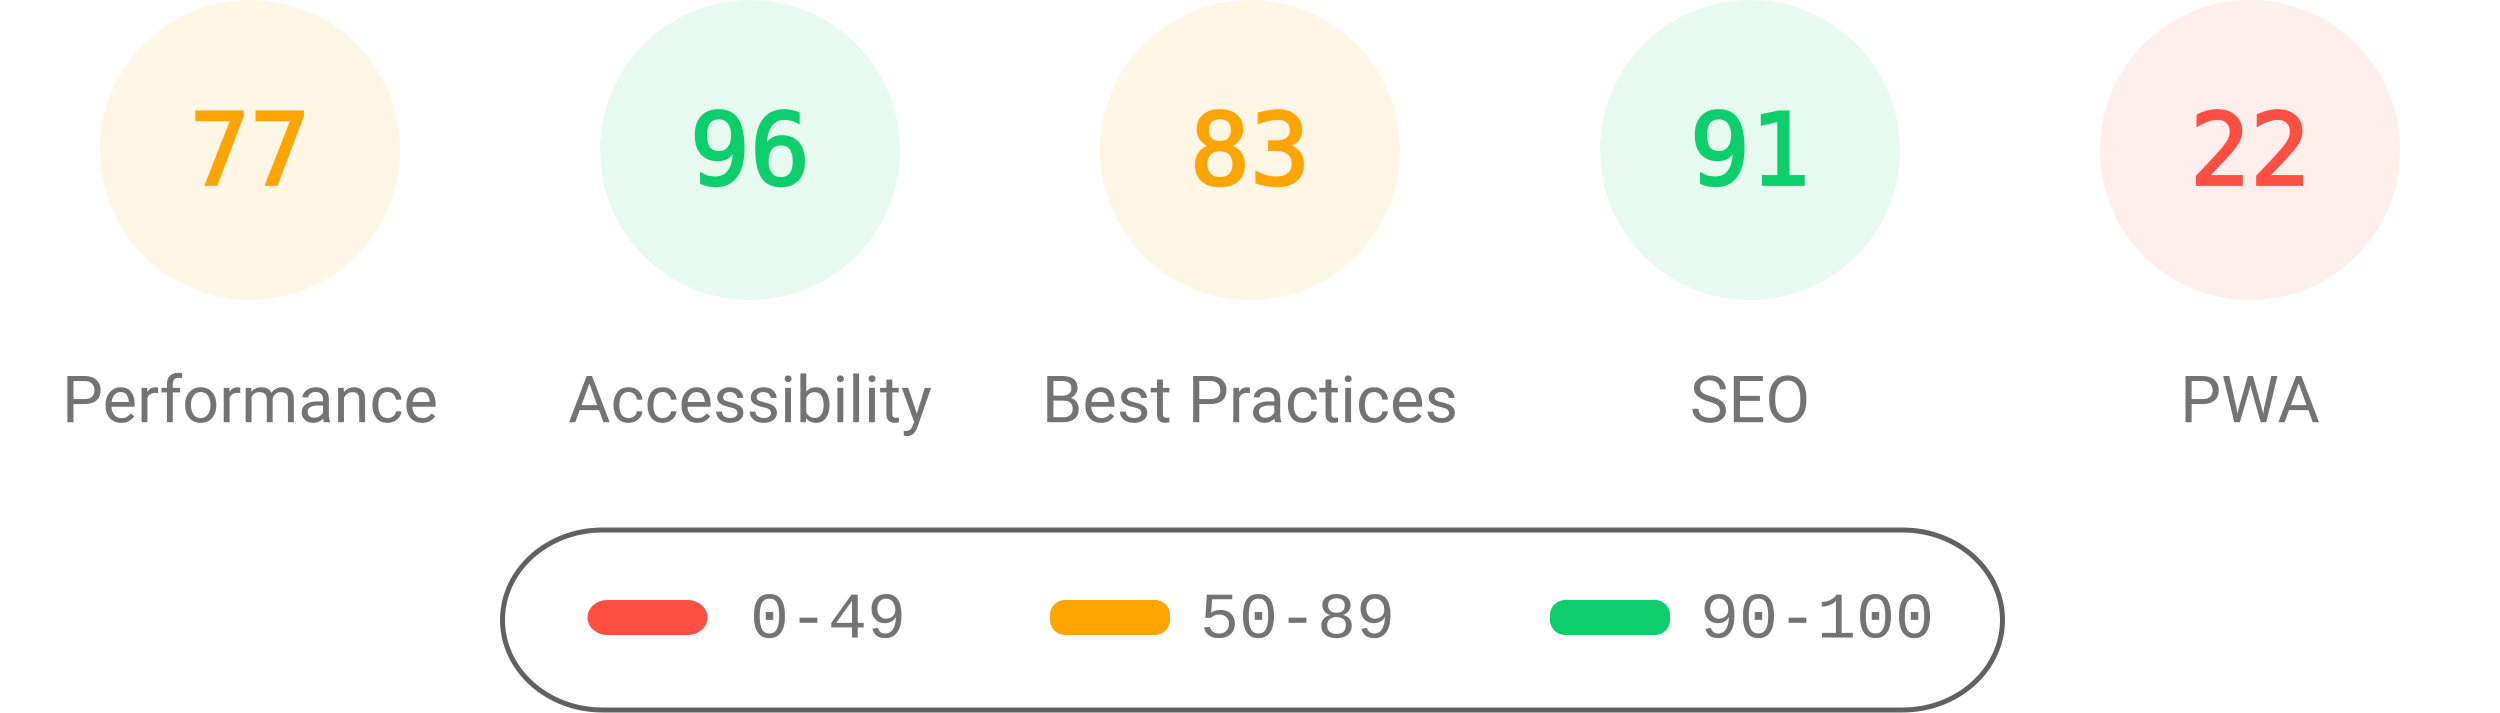
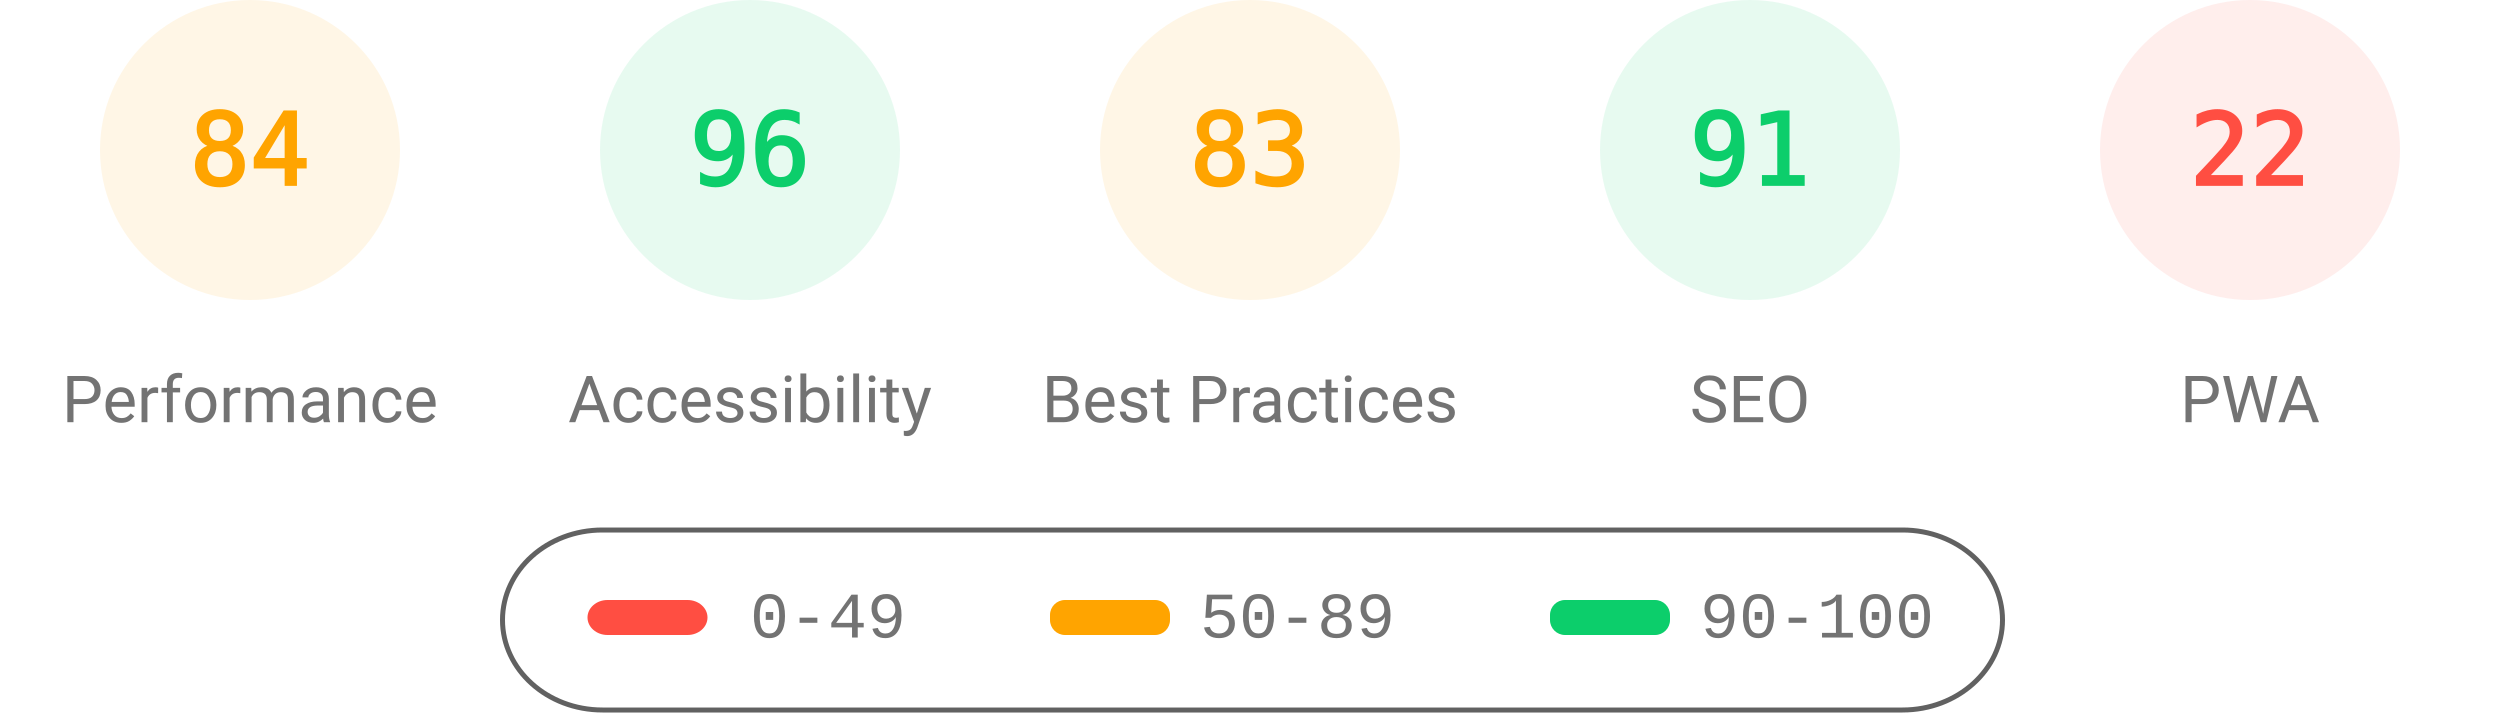
<svg xmlns="http://www.w3.org/2000/svg" fill="none" width="1000" height="285">
  <style>.gauge-base{opacity:.1}.gauge-arc{fill:none;animation-delay:250ms;stroke-linecap:round;transform:rotate(-90deg);transform-origin:100px 60px;animation:load-gauge 1s ease forwards}.guage-text{font-size:40px;font-family:monospace;text-align:center}.guage-red{color:#ff4e42;fill:#ff4e42;stroke:#ff4e42}.guage-orange{color:#ffa400;fill:#ffa400;stroke:#ffa400}.guage-green{color:#0cce6b;fill:#0cce6b;stroke:#0cce6b}.guage-undefined{color:#5c5c5c;fill:#5c5c5c;stroke:#5c5c5c}.guage-title{color:#737373;fill:#737373;stroke:none;font-size:26px;line-height:26px;font-family:Roboto,Halvetica,Arial,sans-serif}@keyframes load-gauge{from{stroke-dasharray:0 352.858}}</style>
  <svg class="guage-div guage-perf guage-orange" viewBox="0 0 200 200" width="200" height="200">
    <circle class="gauge-base" r="56" cx="100" cy="60" stroke-width="8" />
-     <circle class="gauge-arc guage-arc-1" r="56" cx="100" cy="60" stroke-width="8" style="stroke-dasharray:270.931,351.858" />
-     <text class="guage-text" x="100" y="60" alignment-baseline="central" dominant-baseline="central" text-anchor="middle">77</text>
+     <circle class="gauge-arc guage-arc-1" r="56" cx="100" cy="60" stroke-width="8" style="stroke-dasharray:295.561,351.858" />
+     <text class="guage-text" x="100" y="60" alignment-baseline="central" dominant-baseline="central" text-anchor="middle">84</text>
    <text class="guage-title" x="100" y="160" alignment-baseline="central" dominant-baseline="central" text-anchor="middle">Performance</text>
  </svg>
  <svg class="guage-div guage-acc guage-green" viewBox="0 0 200 200" width="200" height="200" x="200">
    <circle class="gauge-base" r="56" cx="100" cy="60" stroke-width="8" />
    <circle class="gauge-arc guage-arc-2" r="56" cx="100" cy="60" stroke-width="8" style="stroke-dasharray:337.784,351.858" />
    <text class="guage-text" x="100" y="60" alignment-baseline="central" dominant-baseline="central" text-anchor="middle">96</text>
    <text class="guage-title" x="100" y="160" alignment-baseline="central" dominant-baseline="central" text-anchor="middle">Accessibility</text>
  </svg>
  <svg class="guage-div guage-best guage-orange" viewBox="0 0 200 200" width="200" height="200" x="400">
    <circle class="gauge-base" r="56" cx="100" cy="60" stroke-width="8" />
    <circle class="gauge-arc guage-arc-3" r="56" cx="100" cy="60" stroke-width="8" style="stroke-dasharray:292.042,351.858" />
    <text class="guage-text" x="100" y="60" alignment-baseline="central" dominant-baseline="central" text-anchor="middle">83</text>
    <text class="guage-title" x="100" y="160" alignment-baseline="central" dominant-baseline="central" text-anchor="middle">Best Practices</text>
  </svg>
  <svg class="guage-div guage-seo guage-green" viewBox="0 0 200 200" width="200" height="200" x="600">
    <circle class="gauge-base" r="56" cx="100" cy="60" stroke-width="8" />
    <circle class="gauge-arc guage-arc-4" r="56" cx="100" cy="60" stroke-width="8" style="stroke-dasharray:320.191,351.858" />
    <text class="guage-text" x="100" y="60" alignment-baseline="central" dominant-baseline="central" text-anchor="middle">91</text>
    <text class="guage-title" x="100" y="160" alignment-baseline="central" dominant-baseline="central" text-anchor="middle">SEO</text>
  </svg>
  <svg class="guage-div guage-pwa guage-red" viewBox="0 0 200 200" width="200" height="200" x="800">
    <circle class="gauge-base" r="56" cx="100" cy="60" stroke-width="8" />
    <circle class="gauge-arc guage-arc-4" r="56" cx="100" cy="60" stroke-width="8" style="stroke-dasharray:77.409,351.858" />
    <text class="guage-text" x="100" y="60" alignment-baseline="central" dominant-baseline="central" text-anchor="middle">22</text>
    <text class="guage-title" x="100" y="160" alignment-baseline="central" dominant-baseline="central" text-anchor="middle">PWA</text>
  </svg>
  <svg width="604" height="76" x="200" y="210">
    <path fill="none" id="canvas_background" d="M-1-1h604v80H-1z" />
    <rect fill-opacity="0" stroke="#616161" stroke-width="2" rx="40" id="svg_2" height="72" width="600" y="2" x="1" fill="#000" />
    <rect stroke="#000" rx="8" id="svg_3" height="14" width="48" y="30" x="35" stroke-opacity="null" stroke-width="0" fill="#ff4e42" />
    <rect stroke="#000" rx="6" id="svg_4" height="14" width="48" y="30" x="220" stroke-opacity="null" stroke-width="0" fill="#ffa400" />
    <rect stroke="#000" rx="6" id="svg_5" height="14" width="48" y="30" x="420" stroke-opacity="null" stroke-width="0" fill="#0cce6b" />
    <text xml:space="preserve" text-anchor="start" font-family="'Courier New', Courier, monospace" font-size="26" id="svg_6" y="45" x="100" stroke-opacity="null" stroke-width="0" stroke="#000" fill="#737373">0-49</text>
    <text xml:space="preserve" text-anchor="start" font-family="'Courier New', Courier, monospace" font-size="26" id="svg_7" y="45" x="280" stroke-opacity="null" stroke-width="0" stroke="#000" fill="#737373">50-89</text>
    <text xml:space="preserve" text-anchor="start" font-family="'Courier New', Courier, monospace" font-size="26" id="svg_8" y="45" x="480" stroke-opacity="null" stroke-width="0" stroke="#000" fill="#737373">90-100</text>
  </svg>
</svg>
